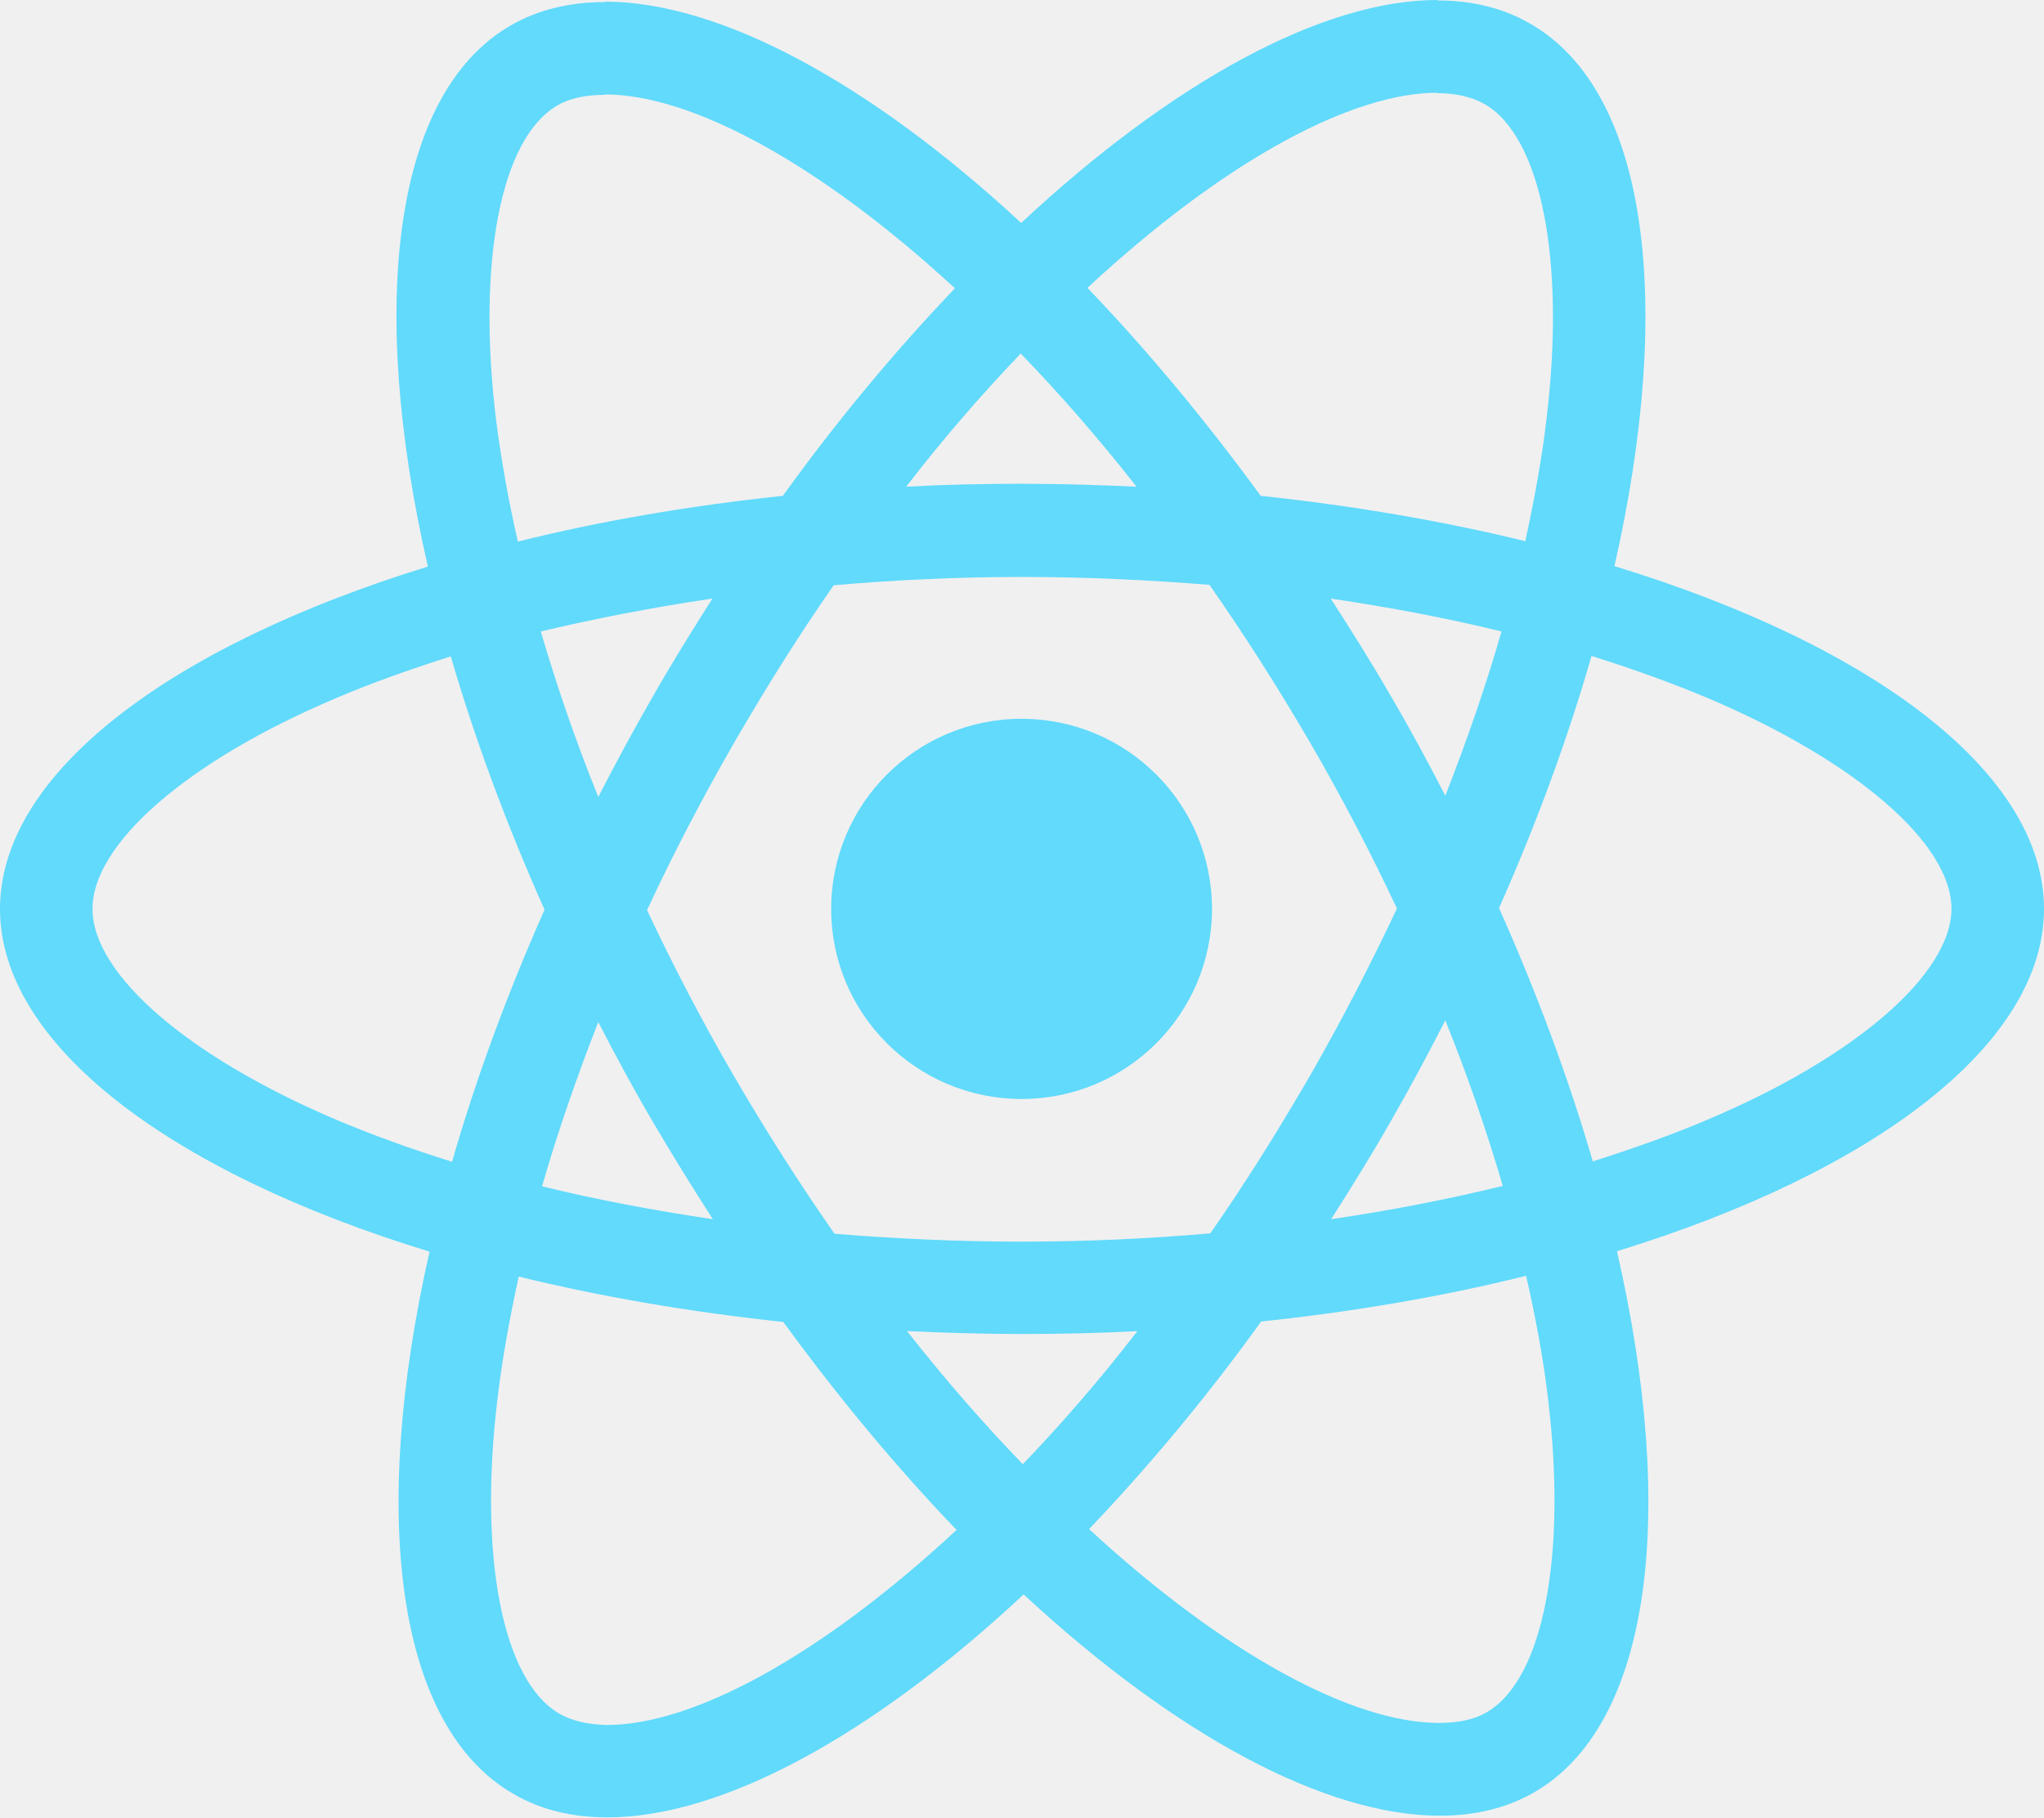
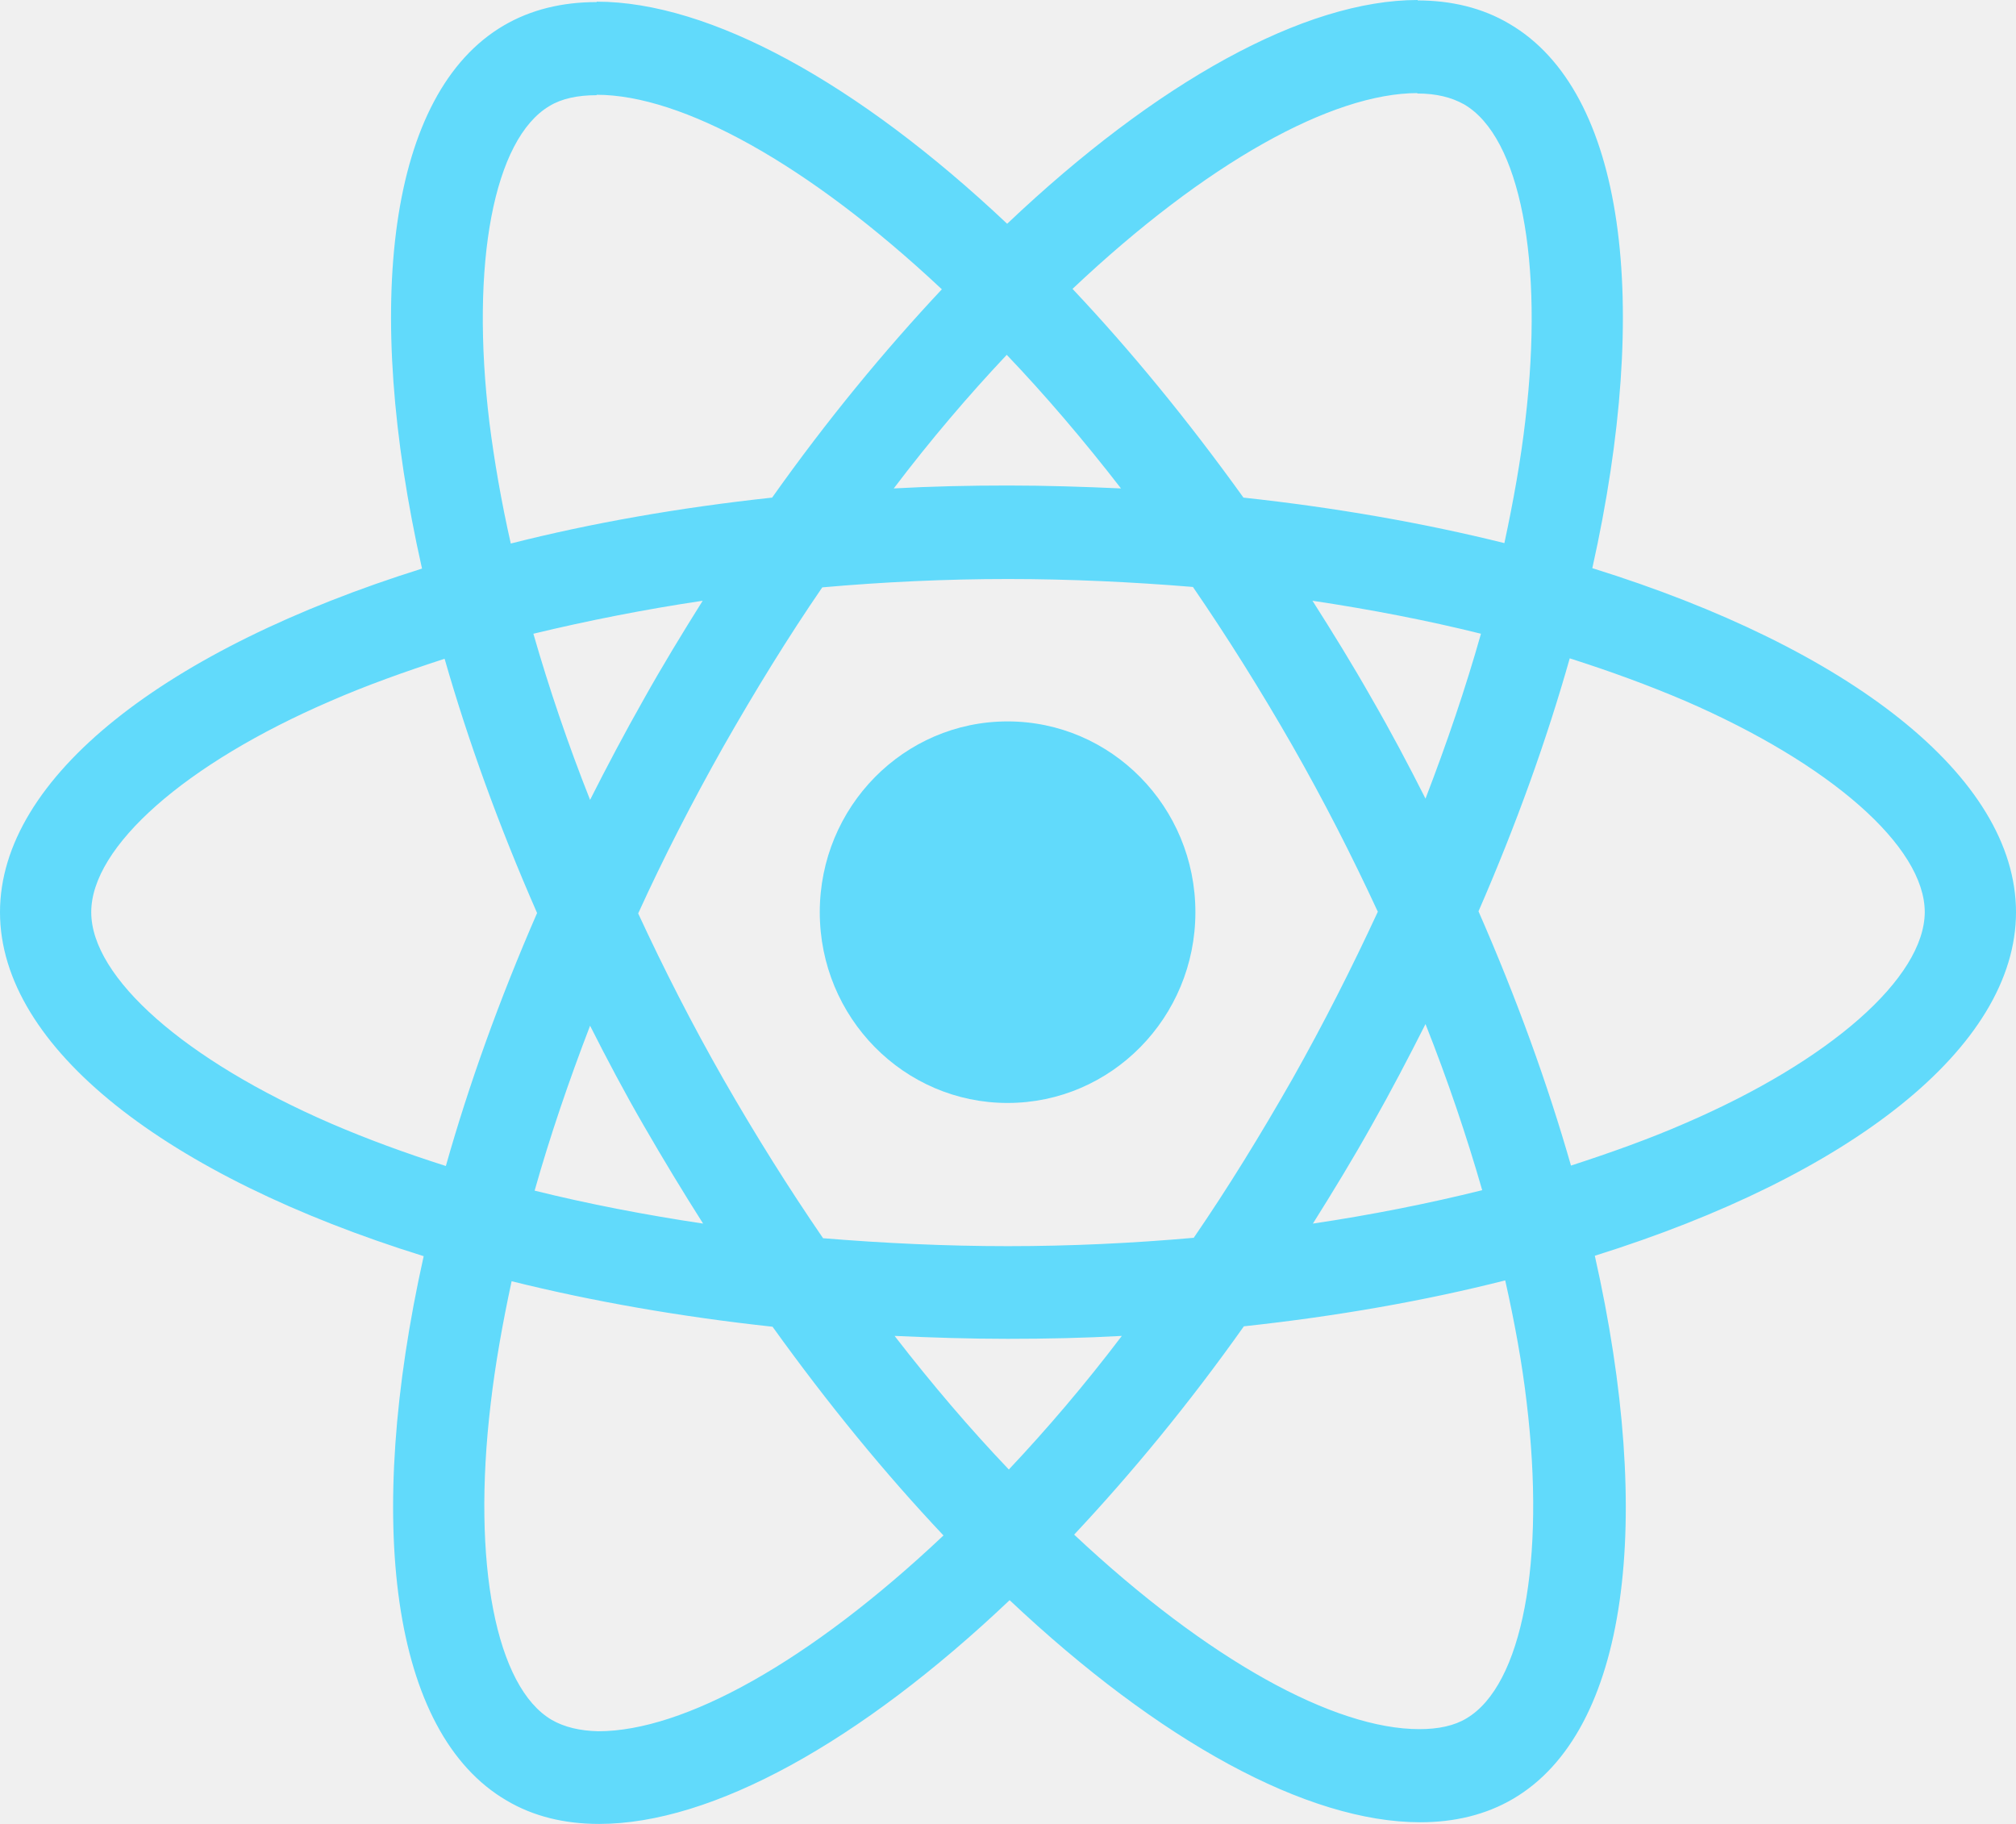
- <svg xmlns="http://www.w3.org/2000/svg" xmlns:xlink="http://www.w3.org/1999/xlink" width="63px" height="56px" viewBox="0 0 63 56" version="1.1">
-   <defs>
-     <path d="M44.303,0 L44.302,0.013 L44.578,0.019 C45.437,0.053 46.232,0.244 46.935,0.604 L47.167,0.731 C50.788,2.807 51.61,9.293 49.76,17.445 C57.774,19.893 63,23.841 63,28.006 C63,32.159 57.799,36.107 49.838,38.555 C51.7,46.682 50.891,53.154 47.282,55.231 C46.435,55.718 45.459,55.949 44.38,55.949 C40.849,55.949 36.226,53.462 31.551,49.13 C26.877,53.488 22.254,56 18.723,56 C17.644,56 16.668,55.769 15.833,55.282 C12.212,53.206 11.39,46.72 13.24,38.568 C5.226,36.12 0,32.172 0,28.006 C0,23.854 5.201,19.919 13.188,17.458 C11.326,9.331 12.135,2.858 15.744,0.782 C16.591,0.295 17.567,0.064 18.646,0.064 L18.646,0.064 L18.646,0.051 C22.177,0.051 26.8,2.538 31.474,6.87 C36.149,2.512 40.772,0 44.303,0 L44.303,0 Z M15.988,39.337 C15.705,40.632 15.474,41.901 15.333,43.106 C14.742,48.002 15.5,51.809 17.246,52.808 C17.631,53.026 18.119,53.142 18.697,53.154 C21.368,53.154 25.298,51.027 29.484,47.143 C27.673,45.259 25.875,43.106 24.142,40.734 C21.253,40.427 18.504,39.952 15.988,39.337 Z M47.038,39.312 C44.521,39.94 41.773,40.414 38.871,40.721 C37.163,43.093 35.365,45.233 33.567,47.117 C37.754,50.976 41.696,53.09 44.354,53.09 C44.945,53.09 45.446,52.988 45.831,52.757 C47.565,51.745 48.309,47.938 47.706,43.041 C47.565,41.849 47.333,40.606 47.038,39.312 Z M35.057,41.016 C33.889,41.08 32.694,41.106 31.487,41.106 C30.293,41.106 29.111,41.068 27.956,41.016 C29.137,42.516 30.331,43.887 31.526,45.118 C32.707,43.887 33.901,42.516 35.057,41.016 Z M31.5,17.778 C29.548,17.778 27.609,17.868 25.696,18.034 C24.63,19.56 23.603,21.2 22.601,22.931 C21.638,24.61 20.739,26.327 19.943,28.045 C20.752,29.762 21.638,31.467 22.614,33.146 C23.615,34.864 24.656,36.492 25.721,38.017 C27.622,38.171 29.561,38.26 31.5,38.26 C33.452,38.26 35.391,38.171 37.304,38.004 C38.37,36.479 39.397,34.838 40.399,33.108 C41.362,31.429 42.248,29.711 43.057,27.994 C42.248,26.276 41.362,24.571 40.386,22.892 C39.385,21.175 38.344,19.547 37.279,18.022 C35.378,17.868 33.439,17.778 31.5,17.778 Z M44.547,31.442 C44.02,32.467 43.468,33.505 42.877,34.531 C42.287,35.569 41.658,36.581 41.028,37.568 C42.865,37.299 44.637,36.953 46.319,36.543 C45.831,34.877 45.24,33.159 44.547,31.442 Z M18.44,31.493 C17.773,33.198 17.182,34.902 16.707,36.556 C18.389,36.966 20.148,37.299 21.972,37.568 C21.342,36.594 20.726,35.594 20.123,34.569 C19.519,33.544 18.967,32.518 18.44,31.493 Z M13.894,20.226 C12.649,20.623 11.442,21.046 10.337,21.521 C5.791,23.443 2.851,25.994 2.851,28.006 C2.851,30.019 5.791,32.557 10.337,34.492 C11.455,34.966 12.662,35.402 13.933,35.799 C14.652,33.3 15.602,30.698 16.784,28.032 C15.589,25.353 14.626,22.738 13.894,20.226 Z M49.054,20.213 C48.335,22.713 47.385,25.315 46.203,27.981 C47.398,30.66 48.361,33.274 49.093,35.787 C50.338,35.389 51.545,34.966 52.65,34.492 C57.196,32.569 60.136,30.019 60.149,28.006 C60.149,25.994 57.209,23.456 52.663,21.521 C51.533,21.046 50.326,20.611 49.054,20.213 Z M21.959,18.444 C20.123,18.714 18.35,19.06 16.668,19.457 C17.156,21.123 17.747,22.841 18.44,24.558 C18.967,23.533 19.519,22.508 20.11,21.482 C20.7,20.444 21.33,19.431 21.959,18.444 Z M41.015,18.444 C41.645,19.419 42.274,20.418 42.865,21.444 C43.468,22.469 44.02,23.495 44.547,24.52 C45.215,22.815 45.805,21.111 46.28,19.457 C44.598,19.047 42.839,18.714 41.015,18.444 Z M18.646,2.91 L18.646,2.922 C18.055,2.922 17.554,3.025 17.169,3.256 C15.435,4.268 14.691,8.075 15.294,12.971 C15.448,14.163 15.667,15.407 15.962,16.688 C18.479,16.06 21.227,15.586 24.129,15.279 C25.837,12.907 27.635,10.767 29.433,8.883 C25.246,5.024 21.304,2.91 18.646,2.91 L18.646,2.91 Z M44.289,2.859 L44.105,2.862 C41.44,2.963 37.6,5.081 33.516,8.87 C35.327,10.754 37.125,12.907 38.858,15.279 C41.747,15.586 44.496,16.06 47.012,16.676 C47.295,15.381 47.526,14.112 47.667,12.907 C48.258,8.011 47.5,4.204 45.754,3.204 C45.356,2.986 44.881,2.871 44.29,2.871 L44.29,2.871 L44.289,2.859 Z M31.461,10.895 C30.28,12.125 29.086,13.497 27.93,14.997 C29.099,14.932 30.293,14.907 31.5,14.907 C32.694,14.907 33.876,14.945 35.031,14.997 C33.85,13.497 32.656,12.125 31.461,10.895 Z" id="path-1" />
-     <path d="M5.869,0 C9.11,0 11.737,2.623 11.737,5.858 C11.737,9.093 9.11,11.715 5.869,11.715 C2.627,11.715 0,9.093 0,5.858 C0,2.623 2.627,0 5.869,0 Z" id="path-3" />
-   </defs>
+ <svg xmlns="http://www.w3.org/2000/svg" width="63px" height="57px" viewBox="0 0 63 57" version="1.1">
  <g id="Page-1" stroke="none" stroke-width="1" fill="none" fill-rule="evenodd">
-     <g id="react">
-       <g id="Group-3">
-         <mask id="mask-2" fill="white">
-           <use xlink:href="#path-1" />
-         </mask>
-         <g id="Clip-2" />
-         <polygon id="Fill-1" fill="#61DAFB" mask="url(#mask-2)" points="-0.718 56.717 63.718 56.717 63.718 -0.717 -0.718 -0.717" />
-       </g>
-       <g id="Group-6" transform="translate(25.61863, 22.14877)">
-         <mask id="mask-4" fill="white">
-           <use xlink:href="#path-3" />
-         </mask>
-         <g id="Clip-5" />
-         <polygon id="Fill-4" fill="#61DAFB" mask="url(#mask-4)" points="-0.718 12.432 12.455 12.432 12.455 -0.717 -0.718 -0.717" />
-       </g>
+     <g id="react-2-(1)" fill="#61DAFB" fill-rule="nonzero">
+       <path d="M63,28.507 C63,24.266 57.774,20.248 49.76,17.756 C51.61,9.459 50.788,2.857 47.167,0.744 C46.332,0.248 45.356,0.013 44.29,0.013 L44.29,2.922 C44.881,2.922 45.356,3.04 45.754,3.262 C47.5,4.279 48.258,8.154 47.667,13.138 C47.526,14.364 47.295,15.656 47.012,16.973 C44.496,16.347 41.747,15.864 38.858,15.551 C37.125,13.138 35.327,10.946 33.516,9.028 C37.702,5.075 41.632,2.909 44.303,2.909 L44.303,0 C40.772,0 36.149,2.557 31.474,6.993 C26.8,2.583 22.177,0.052 18.646,0.052 L18.646,2.962 C21.304,2.962 25.246,5.114 29.433,9.041 C27.635,10.959 25.837,13.138 24.129,15.551 C21.227,15.864 18.479,16.347 15.962,16.986 C15.667,15.682 15.448,14.416 15.294,13.203 C14.691,8.219 15.435,4.344 17.169,3.314 C17.554,3.079 18.055,2.975 18.646,2.975 L18.646,0.065 C17.567,0.065 16.591,0.3 15.744,0.796 C12.135,2.909 11.326,9.498 13.188,17.769 C5.201,20.274 0,24.279 0,28.507 C0,32.747 5.226,36.765 13.24,39.257 C11.39,47.554 12.212,54.156 15.833,56.269 C16.668,56.765 17.644,57 18.723,57 C22.254,57 26.877,54.443 31.551,50.007 C36.226,54.417 40.849,56.948 44.38,56.948 C45.459,56.948 46.435,56.713 47.282,56.217 C50.891,54.104 51.7,47.515 49.838,39.244 C57.799,36.752 63,32.734 63,28.507 L63,28.507 Z M46.28,19.805 C45.805,21.488 45.215,23.223 44.547,24.958 C44.02,23.914 43.468,22.87 42.865,21.827 C42.274,20.783 41.645,19.765 41.015,18.774 C42.839,19.048 44.598,19.387 46.28,19.805 Z M40.399,33.699 C39.397,35.46 38.37,37.13 37.304,38.683 C35.391,38.852 33.452,38.944 31.5,38.944 C29.561,38.944 27.622,38.852 25.721,38.696 C24.656,37.143 23.615,35.486 22.614,33.738 C21.638,32.029 20.752,30.294 19.943,28.546 C20.739,26.797 21.638,25.049 22.601,23.34 C23.603,21.579 24.63,19.909 25.696,18.356 C27.609,18.187 29.548,18.095 31.5,18.095 C33.439,18.095 35.378,18.187 37.279,18.343 C38.344,19.896 39.385,21.553 40.386,23.301 C41.362,25.01 42.248,26.745 43.057,28.493 C42.248,30.242 41.362,31.99 40.399,33.699 Z M44.547,32.003 C45.24,33.751 45.831,35.499 46.319,37.195 C44.637,37.613 42.865,37.965 41.028,38.239 C41.658,37.235 42.287,36.204 42.877,35.147 C43.468,34.103 44.02,33.047 44.547,32.003 Z M31.526,45.924 C30.331,44.671 29.137,43.275 27.956,41.749 C29.111,41.801 30.293,41.84 31.487,41.84 C32.694,41.84 33.889,41.814 35.057,41.749 C33.901,43.275 32.707,44.671 31.526,45.924 Z M21.972,38.239 C20.148,37.965 18.389,37.626 16.707,37.209 C17.182,35.526 17.773,33.79 18.44,32.055 C18.967,33.099 19.519,34.143 20.123,35.186 C20.726,36.23 21.342,37.248 21.972,38.239 Z M31.461,11.089 C32.656,12.342 33.85,13.738 35.031,15.264 C33.876,15.212 32.694,15.173 31.5,15.173 C30.293,15.173 29.099,15.199 27.93,15.264 C29.086,13.738 30.28,12.342 31.461,11.089 Z M21.959,18.774 C21.33,19.778 20.7,20.809 20.11,21.866 C19.519,22.91 18.967,23.953 18.44,24.997 C17.747,23.249 17.156,21.501 16.668,19.805 C18.35,19.4 20.123,19.048 21.959,18.774 Z M10.337,35.108 C5.791,33.138 2.851,30.555 2.851,28.507 C2.851,26.458 5.791,23.862 10.337,21.905 C11.442,21.422 12.649,20.992 13.894,20.587 C14.626,23.144 15.589,25.806 16.784,28.533 C15.602,31.246 14.652,33.895 13.933,36.439 C12.662,36.034 11.455,35.591 10.337,35.108 Z M17.246,53.751 C15.5,52.734 14.742,48.859 15.333,43.875 C15.474,42.649 15.705,41.357 15.988,40.04 C18.504,40.666 21.253,41.149 24.142,41.462 C25.875,43.875 27.673,46.067 29.484,47.985 C25.298,51.938 21.368,54.104 18.697,54.104 C18.119,54.091 17.631,53.973 17.246,53.751 L17.246,53.751 Z M47.706,43.81 C48.309,48.794 47.565,52.669 45.831,53.699 C45.446,53.934 44.945,54.038 44.354,54.038 C41.696,54.038 37.754,51.886 33.567,47.959 C35.365,46.041 37.163,43.862 38.871,41.449 C41.773,41.136 44.521,40.653 47.038,40.014 C47.333,41.331 47.565,42.597 47.706,43.81 L47.706,43.81 Z M52.65,35.108 C51.545,35.591 50.338,36.021 49.093,36.426 C48.361,33.869 47.398,31.207 46.203,28.48 C47.385,25.767 48.335,23.118 49.054,20.574 C50.326,20.979 51.533,21.422 52.663,21.905 C57.209,23.875 60.149,26.458 60.149,28.507 C60.136,30.555 57.196,33.151 52.65,35.108 L52.65,35.108 Z" id="Shape" />
+       <ellipse id="Oval" cx="31.487" cy="28.507" rx="5.869" ry="5.962" />
    </g>
  </g>
</svg>
